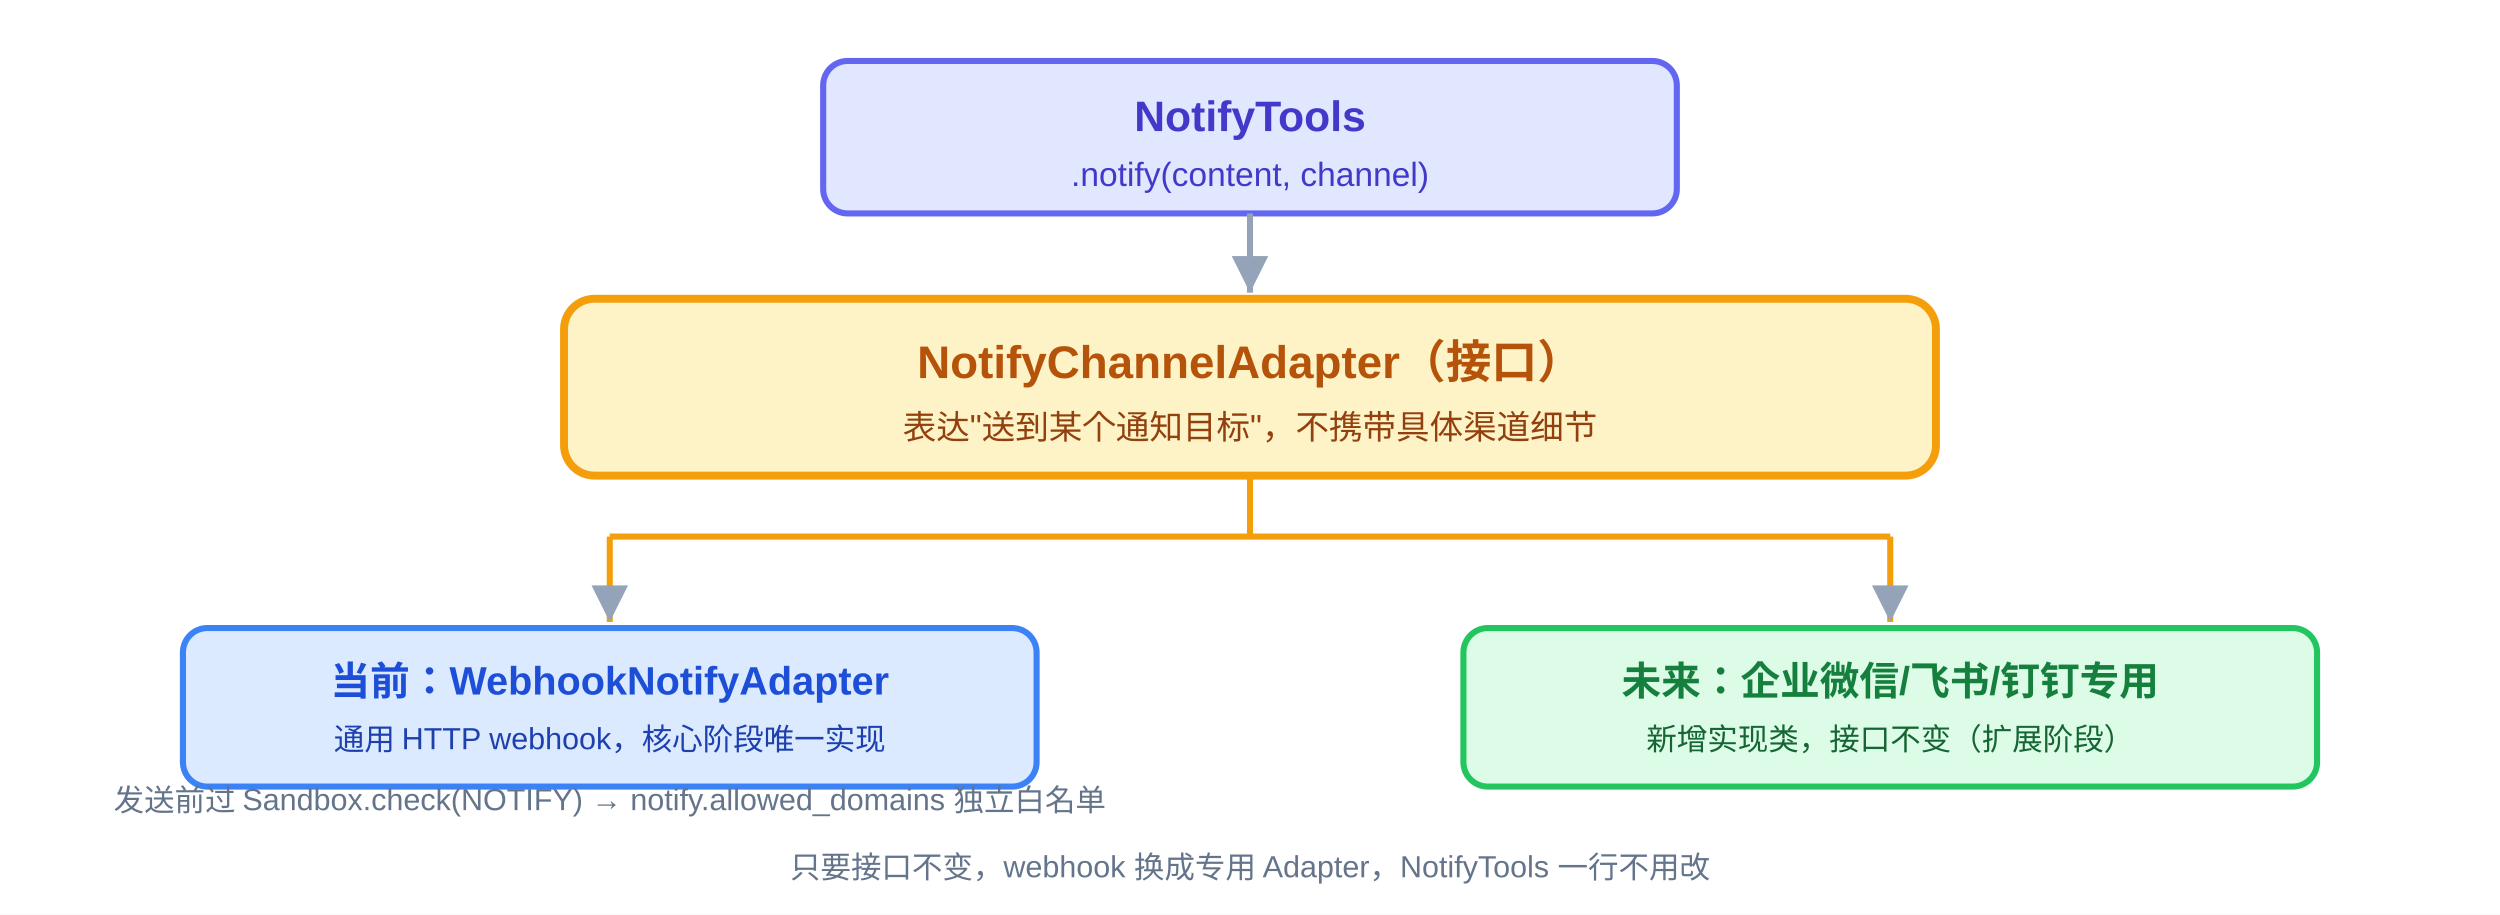
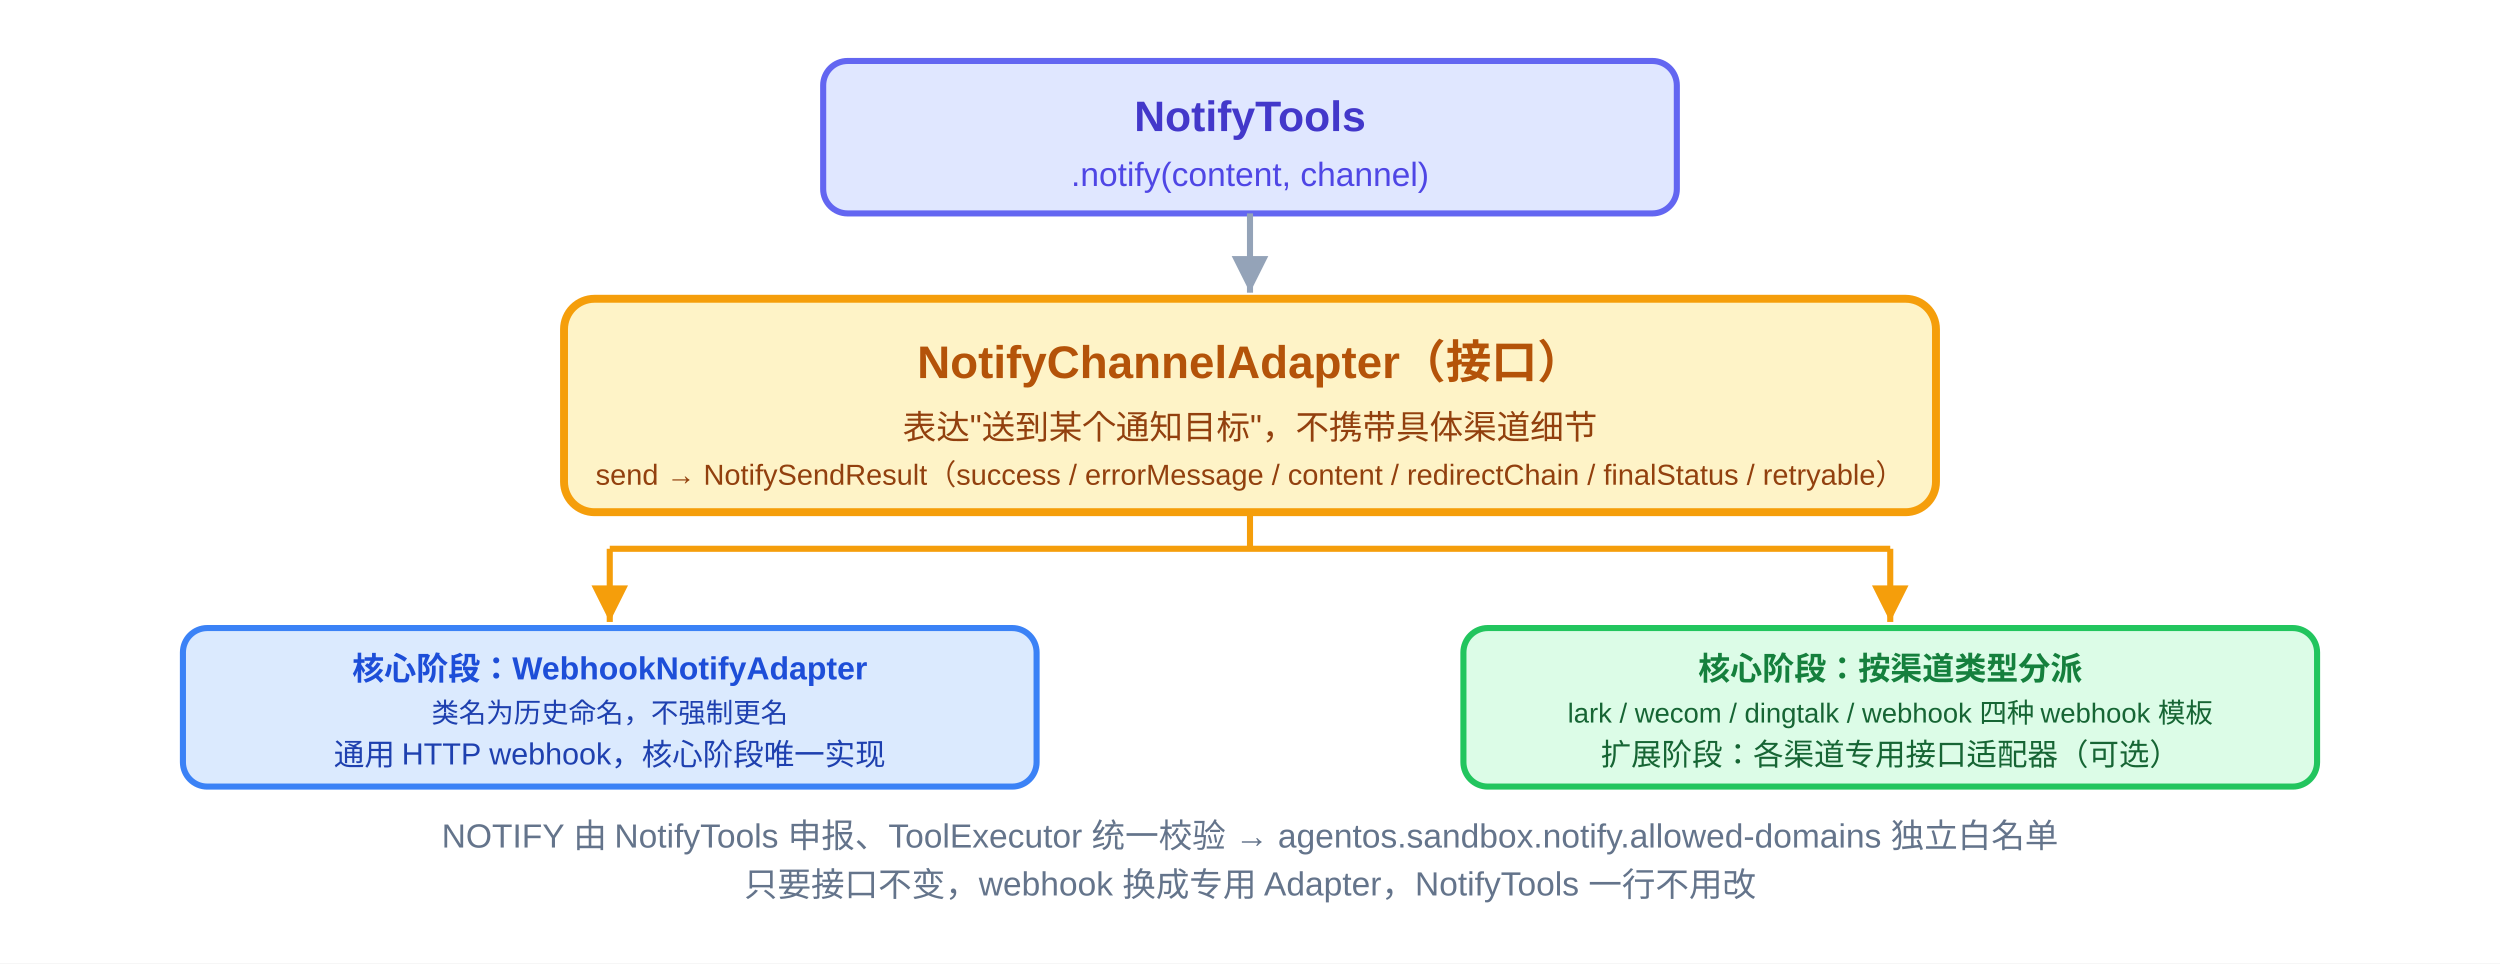
- <svg xmlns="http://www.w3.org/2000/svg" viewBox="0 0 820 300" font-family="Arial, sans-serif">
-   <rect width="820" height="300" fill="#ffffff" />
+ <svg xmlns="http://www.w3.org/2000/svg" viewBox="0 0 820 316" font-family="Arial, sans-serif">
+   <rect width="820" height="316" fill="#ffffff" />
  <defs>
    <marker id="tnf1" markerWidth="10" markerHeight="10" refX="6" refY="3" orient="auto">
      <path d="M0,0 L6,3 L0,6 Z" fill="#94a3b8" />
    </marker>
+     <marker id="tnfa" markerWidth="10" markerHeight="10" refX="6" refY="3" orient="auto">
+       <path d="M0,0 L6,3 L0,6 Z" fill="#f59e0b" />
+     </marker>
  </defs>
  <rect x="270" y="20" width="280" height="50" rx="8" fill="#e0e7ff" stroke="#6366f1" stroke-width="2" />
  <text x="410" y="43" fill="#4338ca" font-size="14" font-weight="bold" text-anchor="middle">NotifyTools</text>
-   <text x="410" y="61" fill="#4338ca" font-size="11" text-anchor="middle">.notify(content, channel)</text>
+   <text x="410" y="61" fill="#4f46e5" font-size="11" text-anchor="middle">.notify(content, channel)</text>
  <line x1="410" y1="70" x2="410" y2="96" stroke="#94a3b8" stroke-width="2" marker-end="url(#tnf1)" />
-   <rect x="185" y="98" width="450" height="58" rx="10" fill="#fef3c7" stroke="#f59e0b" stroke-width="2.6" />
+   <rect x="185" y="98" width="450" height="70" rx="10" fill="#fef3c7" stroke="#f59e0b" stroke-width="2.6" />
  <text x="410" y="124" fill="#b45309" font-size="15" font-weight="bold" text-anchor="middle">NotifyChannelAdapter（接口）</text>
  <text x="410" y="144" fill="#92400e" font-size="11" text-anchor="middle">表达"送到某个通知目标"，不携带具体渠道细节</text>
-   <line x1="410" y1="156" x2="410" y2="176" stroke="#f59e0b" stroke-width="2" />
-   <line x1="200" y1="176" x2="620" y2="176" stroke="#f59e0b" stroke-width="2" />
-   <line x1="200" y1="176" x2="200" y2="204" stroke="#f59e0b" stroke-width="2" marker-end="url(#tnf1)" />
-   <line x1="620" y1="176" x2="620" y2="204" stroke="#f59e0b" stroke-width="2" marker-end="url(#tnf1)" />
+   <text x="410" y="159" fill="#92400e" font-size="9.5" text-anchor="middle">send → NotifySendResult（success / errorMessage / content / redirectChain / finalStatus / retryable）</text>
+   <line x1="410" y1="168" x2="410" y2="180" stroke="#f59e0b" stroke-width="2" />
+   <line x1="200" y1="180" x2="620" y2="180" stroke="#f59e0b" stroke-width="2" />
+   <line x1="200" y1="180" x2="200" y2="204" stroke="#f59e0b" stroke-width="2" marker-end="url(#tnfa)" />
+   <line x1="620" y1="180" x2="620" y2="204" stroke="#f59e0b" stroke-width="2" marker-end="url(#tnfa)" />
  <rect x="60" y="206" width="280" height="52" rx="8" fill="#dbeafe" stroke="#3b82f6" stroke-width="2" />
-   <text x="200" y="228" fill="#1d4ed8" font-size="13" font-weight="bold" text-anchor="middle">当前：WebhookNotifyAdapter</text>
-   <text x="200" y="246" fill="#1e40af" font-size="10" text-anchor="middle">通用 HTTP webhook，核心阶段唯一实现</text>
+   <text x="200" y="223" fill="#1d4ed8" font-size="10.5" font-weight="bold" text-anchor="middle">核心阶段：WebhookNotifyAdapter</text>
+   <text x="200" y="237" fill="#1e40af" font-size="9" text-anchor="middle">类名为历史命名，不强制更名</text>
+   <text x="200" y="251" fill="#1e40af" font-size="10" text-anchor="middle">通用 HTTP webhook，核心阶段唯一实现</text>
  <rect x="480" y="206" width="280" height="52" rx="8" fill="#dcfce7" stroke="#22c55e" stroke-width="2" />
-   <text x="620" y="228" fill="#15803d" font-size="13" font-weight="bold" text-anchor="middle">未来：企业微信/飞书/钉钉专用</text>
-   <text x="620" y="246" fill="#166534" font-size="10" text-anchor="middle">新增实现类，接口不变（扩展阶段）</text>
-   <text x="200" y="266" fill="#64748b" font-size="10" text-anchor="middle">发送前过 Sandbox.check(NOTIFY) → notify.allowed_domains 独立白名单</text>
-   <text x="410" y="288" fill="#64748b" font-size="10" text-anchor="middle">只要接口不变，webhook 换成专用 Adapter，NotifyTools 一行不用改</text>
+   <text x="620" y="223" fill="#15803d" font-size="10.5" font-weight="bold" text-anchor="middle">核心阶段：按渠道类型分派</text>
+   <text x="620" y="237" fill="#166534" font-size="9" text-anchor="middle">lark / wecom / dingtalk / webhook 四种 webhook 模板</text>
+   <text x="620" y="251" fill="#166534" font-size="10" text-anchor="middle">扩展阶段：各渠道专用接口适配器（可选）</text>
+   <text x="410" y="278" fill="#64748b" font-size="11" text-anchor="middle">NOTIFY 由 NotifyTools 申报、ToolExecutor 统一校验 → agentos.sandbox.notify.allowed-domains 独立白名单</text>
+   <text x="410" y="294" fill="#64748b" font-size="11" text-anchor="middle">只要接口不变，webhook 换成专用 Adapter，NotifyTools 一行不用改</text>
</svg>
